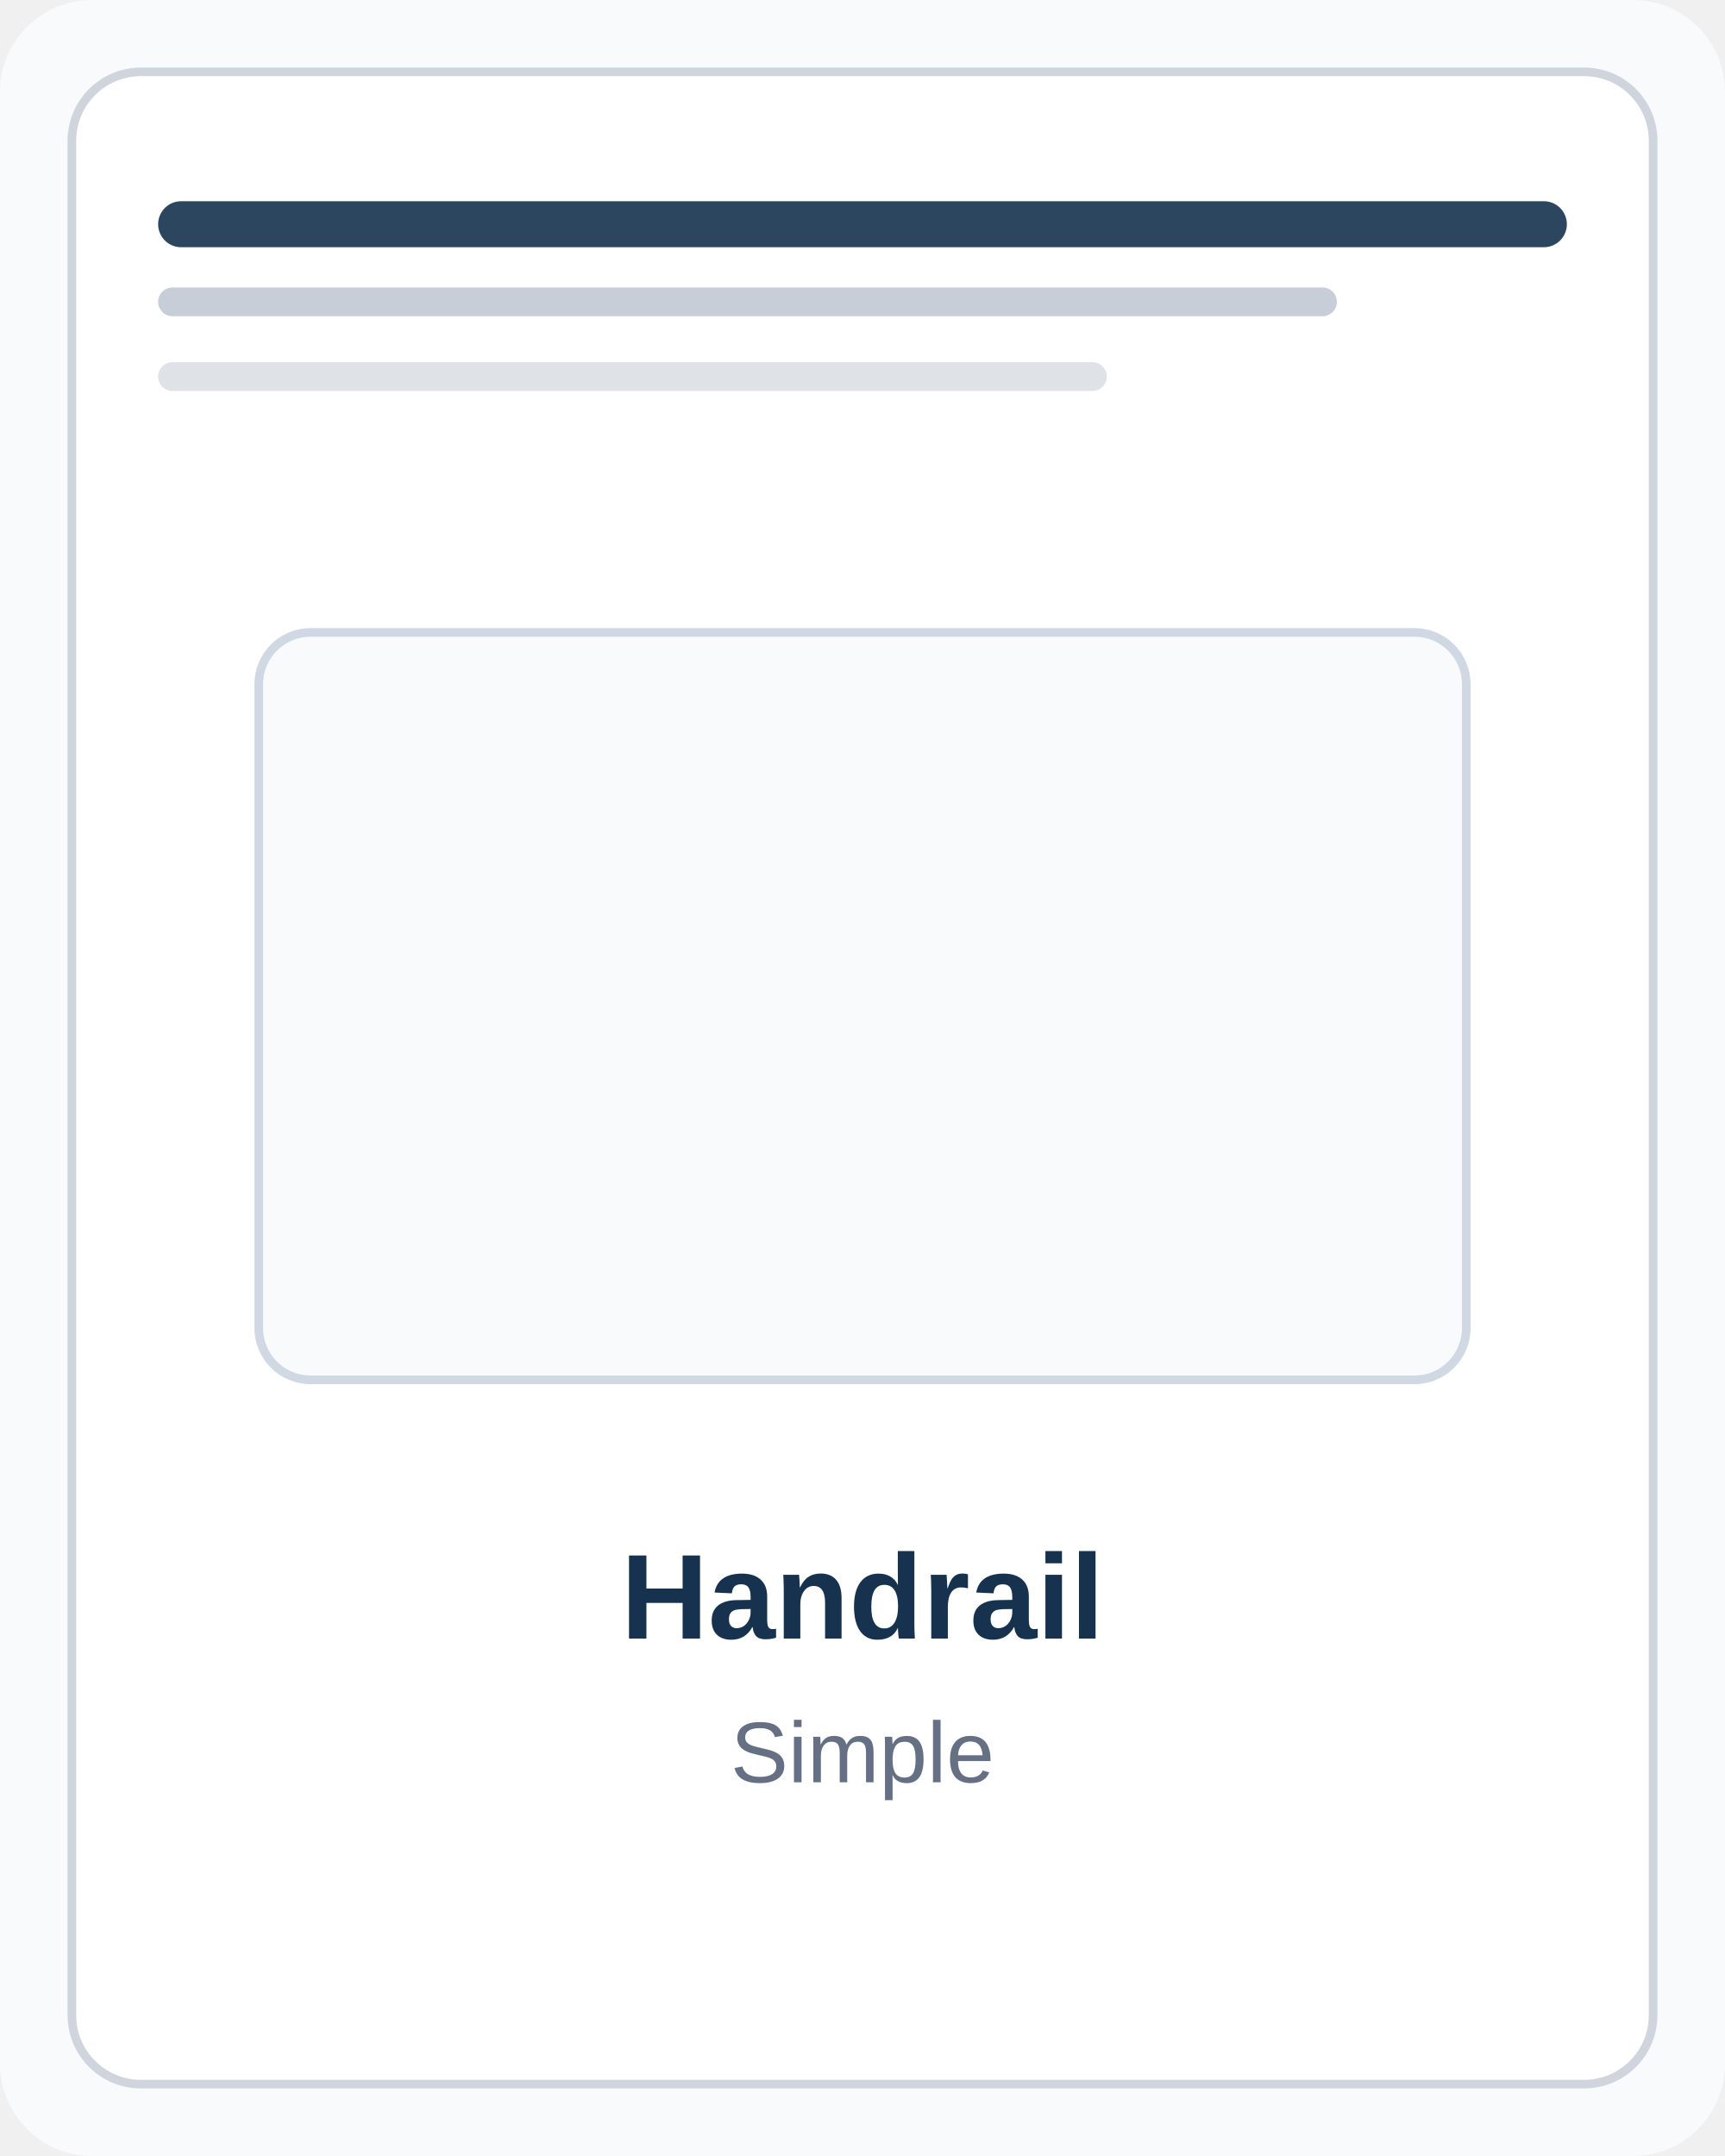
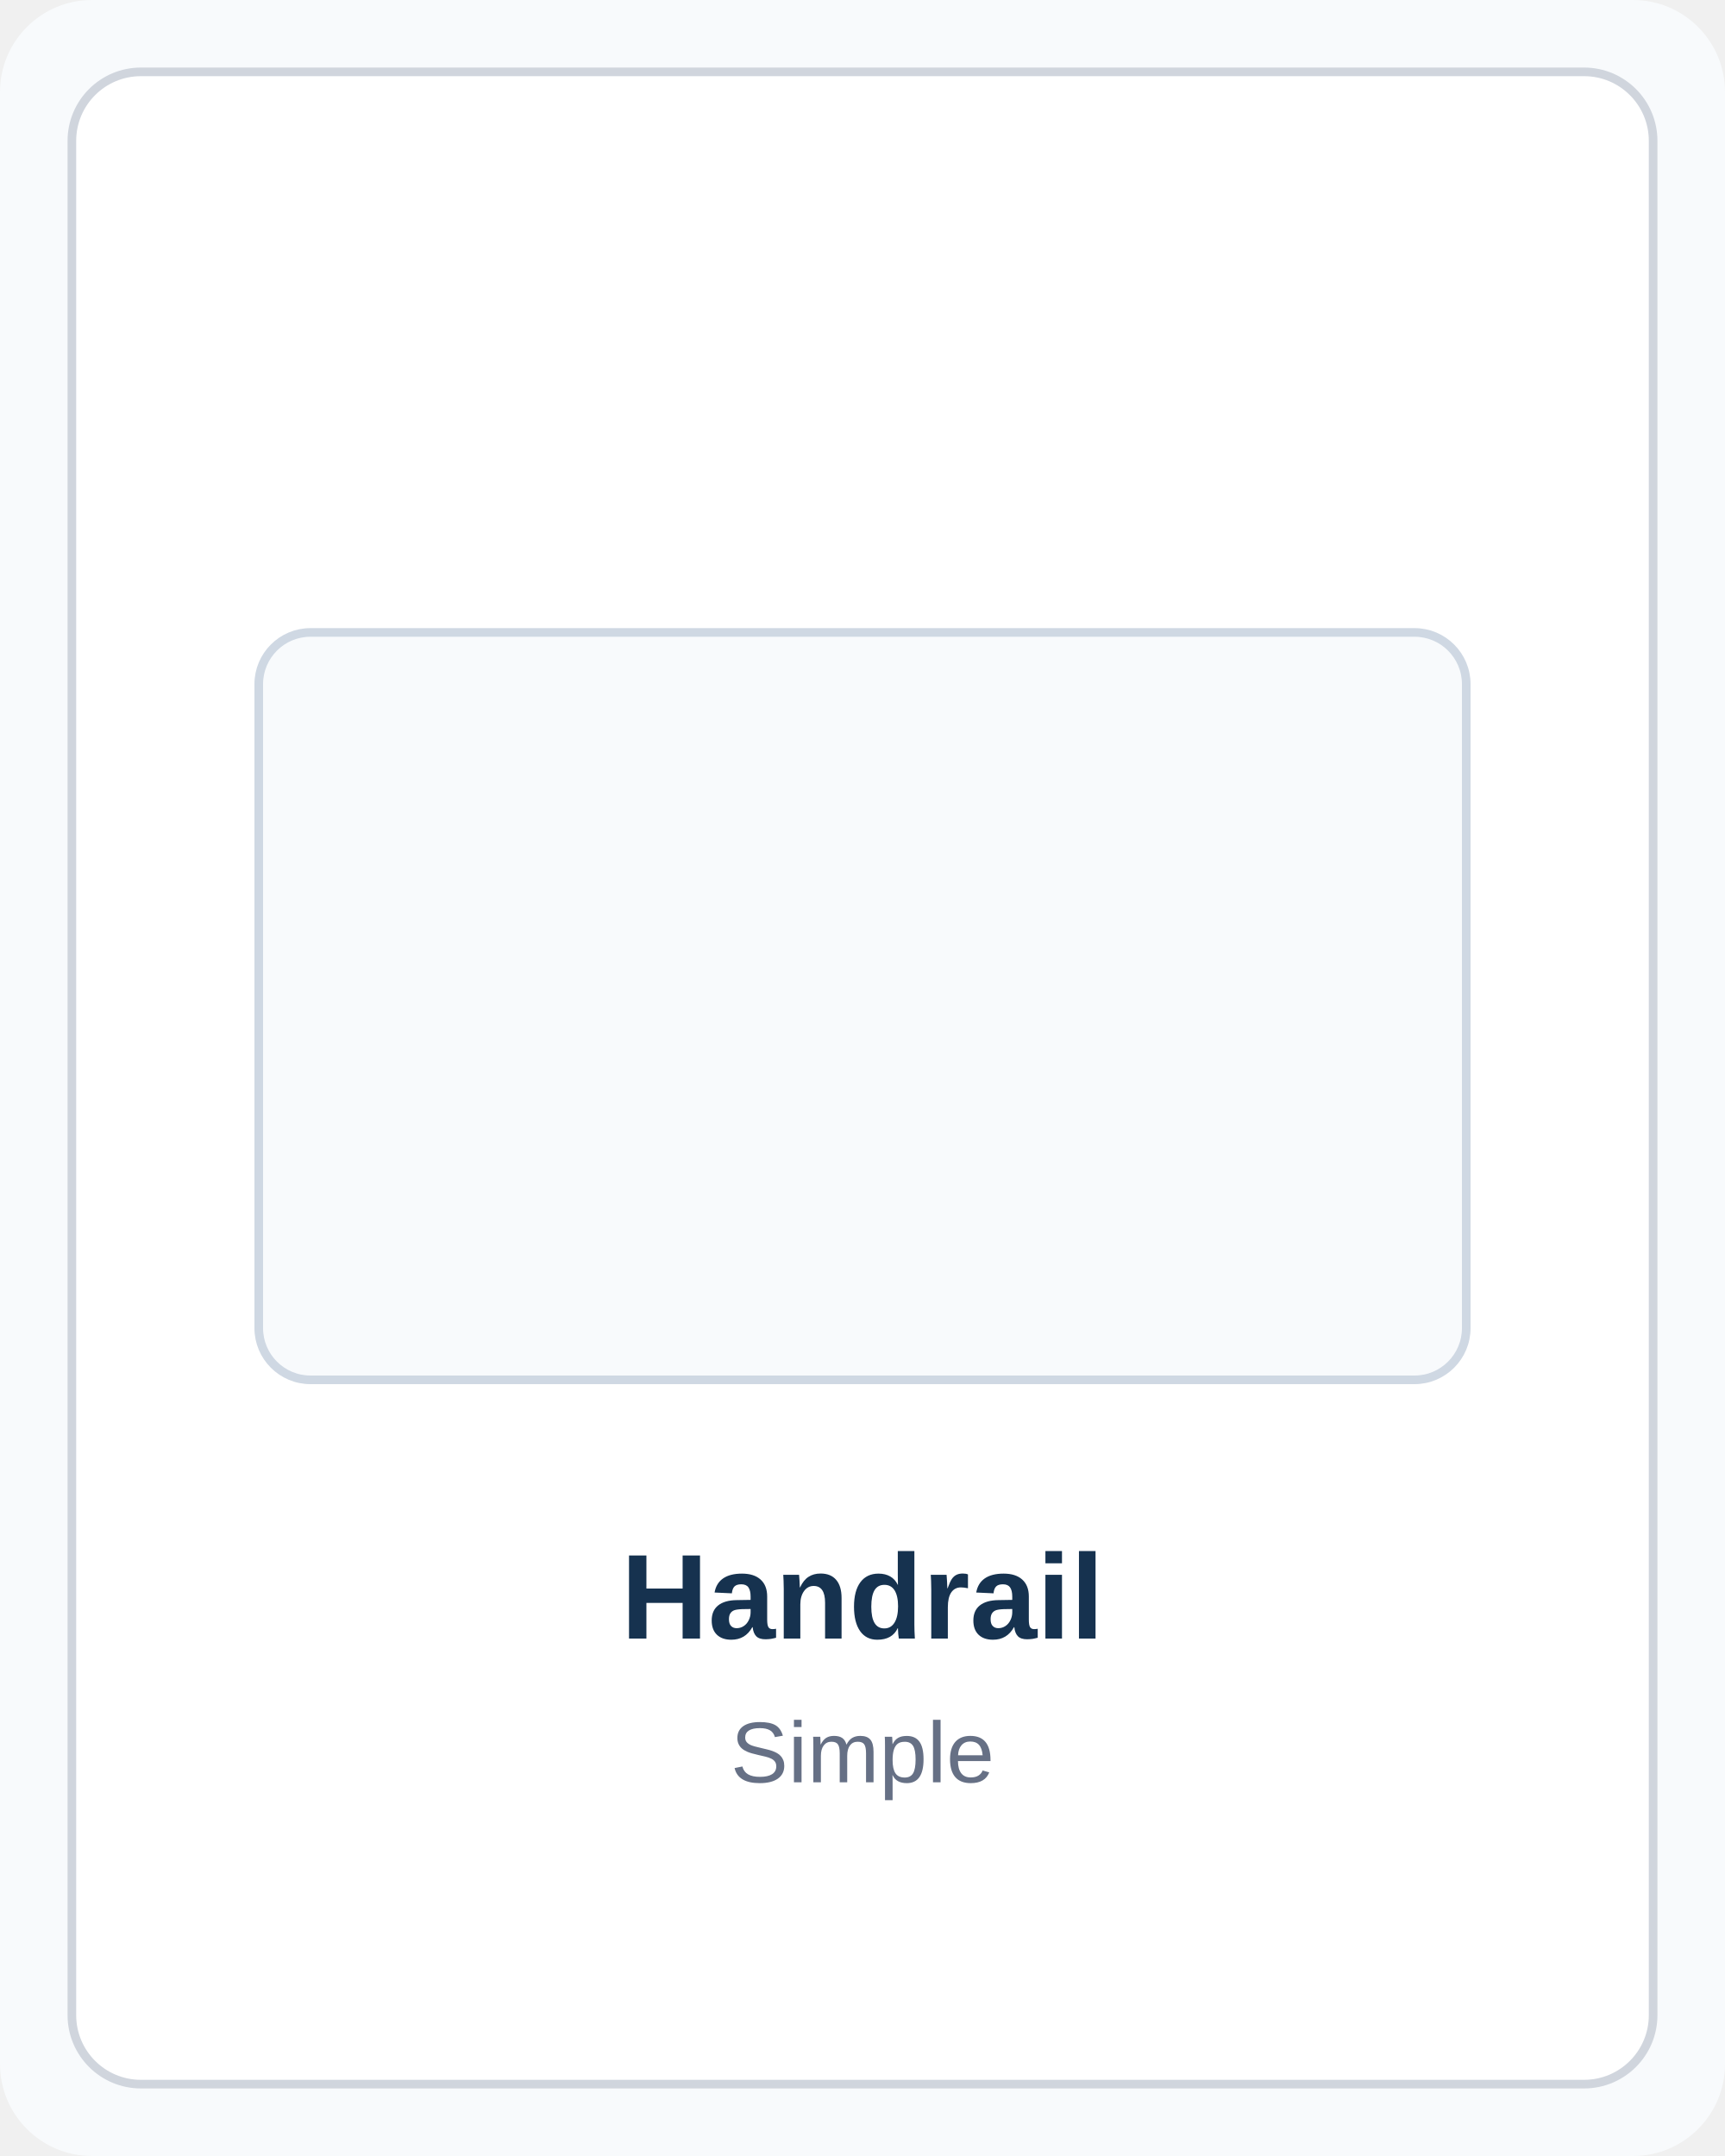
<svg xmlns="http://www.w3.org/2000/svg" viewBox="0 0 600 750">
  <rect width="600" height="750" rx="32" fill="#f8fafc" />
  <rect x="25" y="25" width="550" height="700" rx="24" fill="#ffffff" stroke="#d0d5dd" stroke-width="3" />
-   <rect x="55" y="70" width="490" height="16" rx="8" fill="#16324f" opacity="0.9" />
-   <rect x="55" y="100" width="410" height="10" rx="5" fill="#c7ced8" />
-   <rect x="55" y="126" width="330" height="10" rx="5" fill="#dfe3e8" />
  <rect x="90" y="220" width="420" height="260" rx="18" fill="#f8fafc" stroke="#cfd8e3" stroke-width="3" />
  <text x="300" y="570" text-anchor="middle" font-family="Arial" font-size="42" font-weight="700" fill="#16324f">Handrail</text>
  <text x="300" y="620" text-anchor="middle" font-family="Arial" font-size="30" fill="#667085">Simple</text>
</svg>
